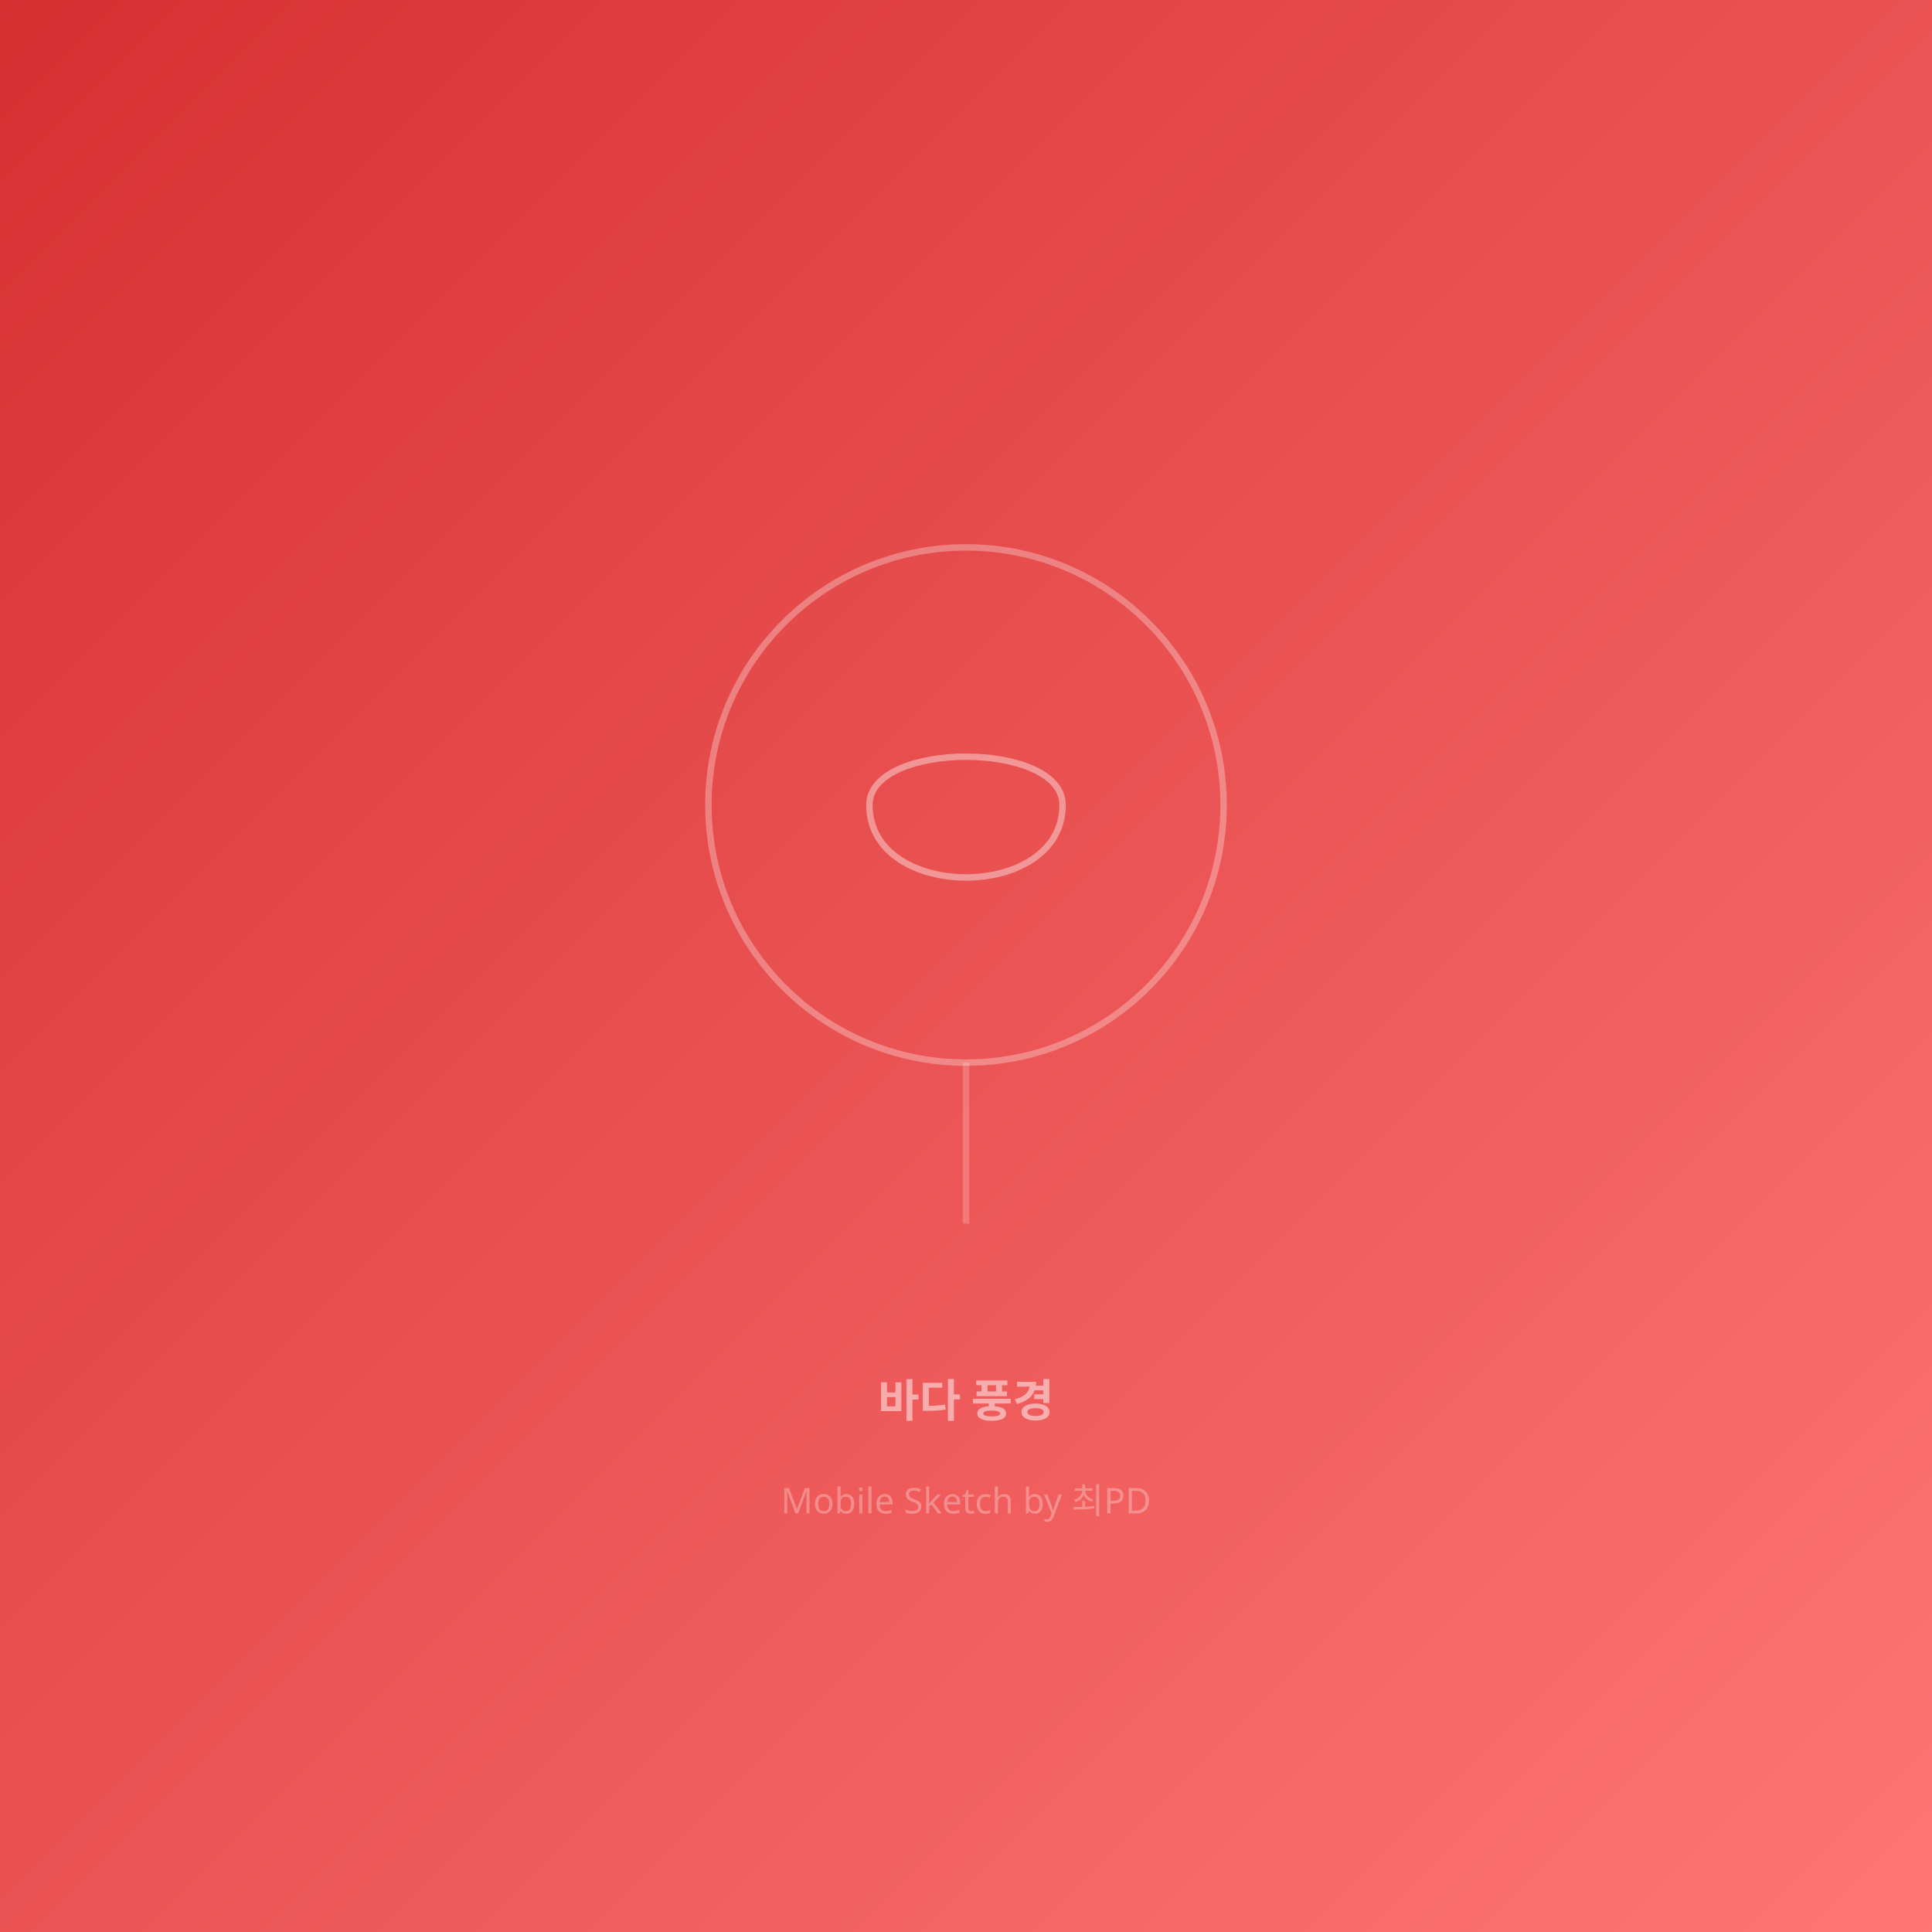
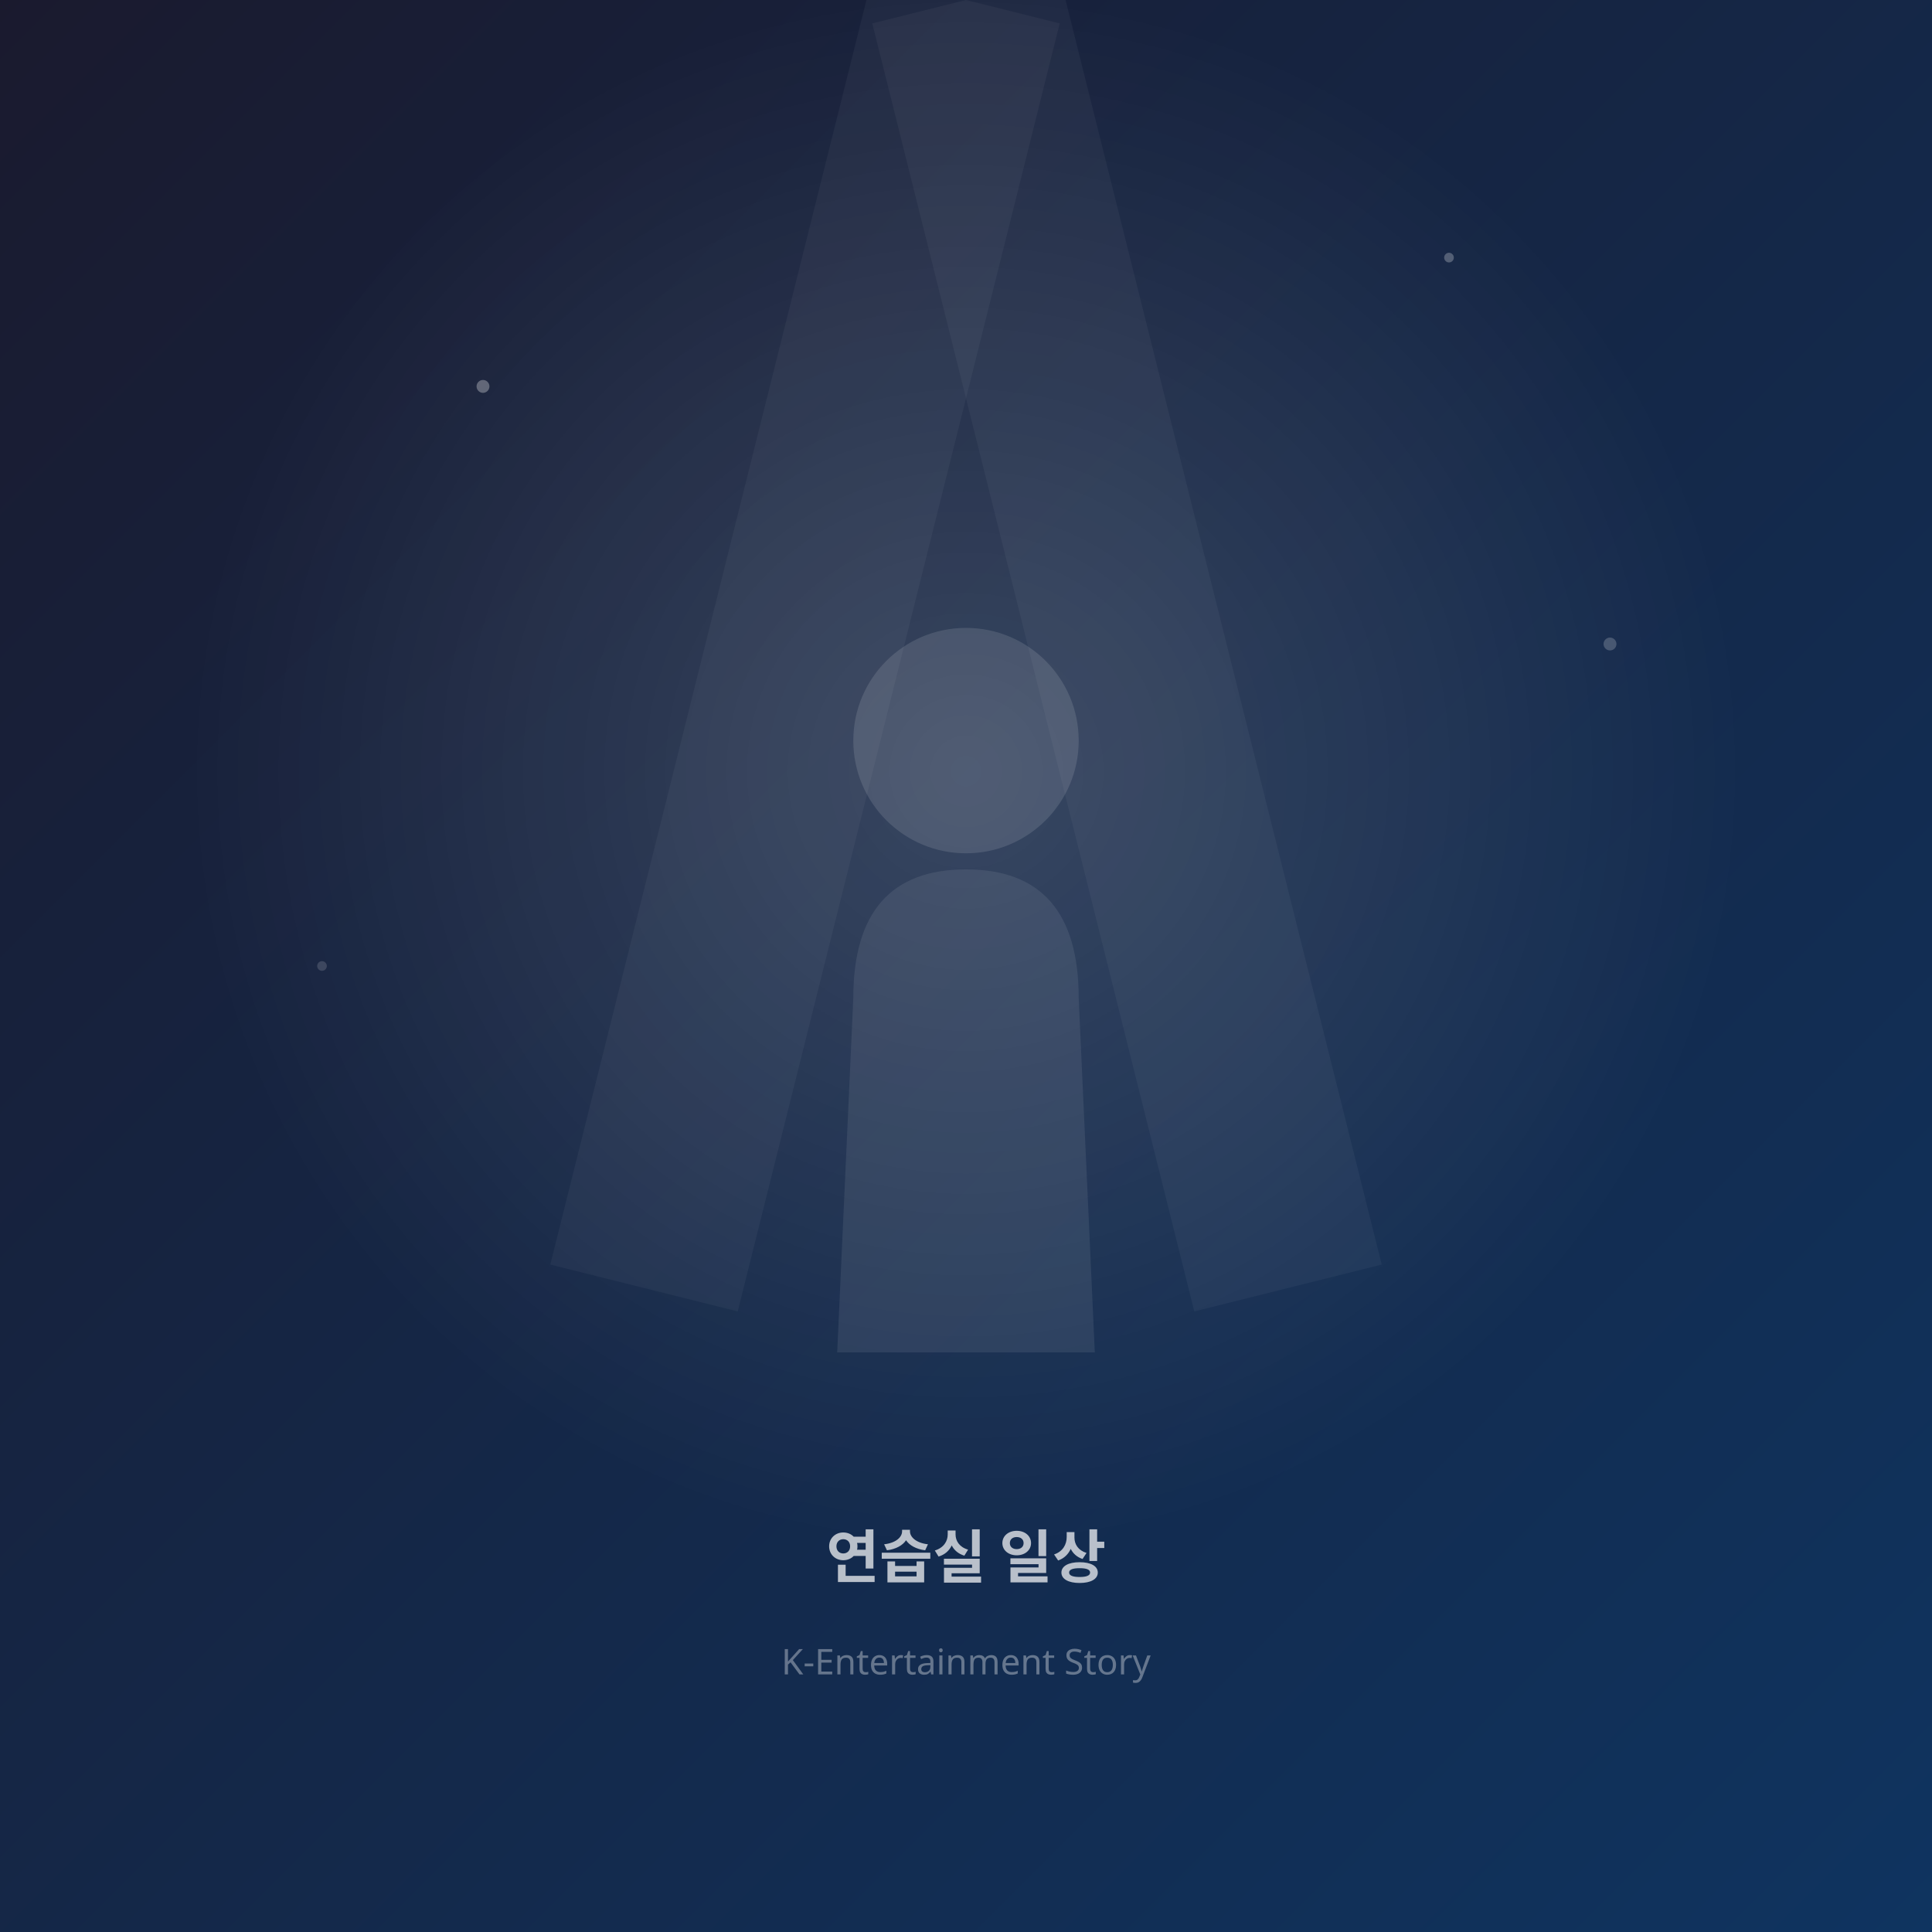
<svg xmlns="http://www.w3.org/2000/svg" width="600" height="600" viewBox="0 0 600 600">
  <defs>
    <linearGradient id="bg7" x1="0%" y1="0%" x2="100%" y2="100%">
-       <stop offset="0%" style="stop-color:#D63031" />
-       <stop offset="100%" style="stop-color:#FF7675" />
+       <stop offset="0%" style="stop-color:#1a1a2e" />
+       <stop offset="100%" style="stop-color:#0f3460" />
    </linearGradient>
+     <radialGradient id="spot7" cx="50%" cy="40%" r="40%">
+       <stop offset="0%" style="stop-color:rgba(255,255,255,0.15)" />
+       <stop offset="100%" style="stop-color:rgba(255,255,255,0)" />
+     </radialGradient>
  </defs>
  <rect width="600" height="600" fill="url(#bg7)" />
-   <circle cx="300" cy="250" r="80" fill="none" stroke="rgba(255,255,255,0.3)" stroke-width="2" />
-   <path d="M270 250 C270 230, 330 230, 330 250 C330 280, 270 280, 270 250" fill="none" stroke="rgba(255,255,255,0.4)" stroke-width="2" />
-   <line x1="300" y1="330" x2="300" y2="380" stroke="rgba(255,255,255,0.2)" stroke-width="2" />
-   <text x="300" y="440" text-anchor="middle" fill="rgba(255,255,255,0.5)" font-family="system-ui" font-size="14" font-weight="600">바다 풍경</text>
-   <text x="300" y="470" text-anchor="middle" fill="rgba(255,255,255,0.3)" font-family="system-ui" font-size="11">Mobile Sketch by 최PD</text>
+   <rect width="600" height="600" fill="url(#spot7)" />
+   <line x1="300" y1="0" x2="200" y2="400" stroke="rgba(255,255,255,0.04)" stroke-width="60" />
+   <line x1="300" y1="0" x2="400" y2="400" stroke="rgba(255,255,255,0.04)" stroke-width="60" />
+   <circle cx="300" cy="230" r="35" fill="rgba(255,255,255,0.12)" />
+   <path d="M265 310 Q265 270, 300 270 Q335 270, 335 310 L340 420 L260 420 Z" fill="rgba(255,255,255,0.08)" />
+   <circle cx="150" cy="120" r="2" fill="rgba(255,255,255,0.3)" />
+   <circle cx="450" cy="80" r="1.5" fill="rgba(255,255,255,0.25)" />
+   <circle cx="500" cy="200" r="2" fill="rgba(255,255,255,0.2)" />
+   <circle cx="100" cy="300" r="1.5" fill="rgba(255,255,255,0.15)" />
+   <text x="300" y="490" text-anchor="middle" fill="rgba(255,255,255,0.7)" font-family="system-ui" font-size="18" font-weight="700">연습실 일상</text>
+   <text x="300" y="520" text-anchor="middle" fill="rgba(255,255,255,0.35)" font-family="system-ui" font-size="11">K-Entertainment Story</text>
</svg>
